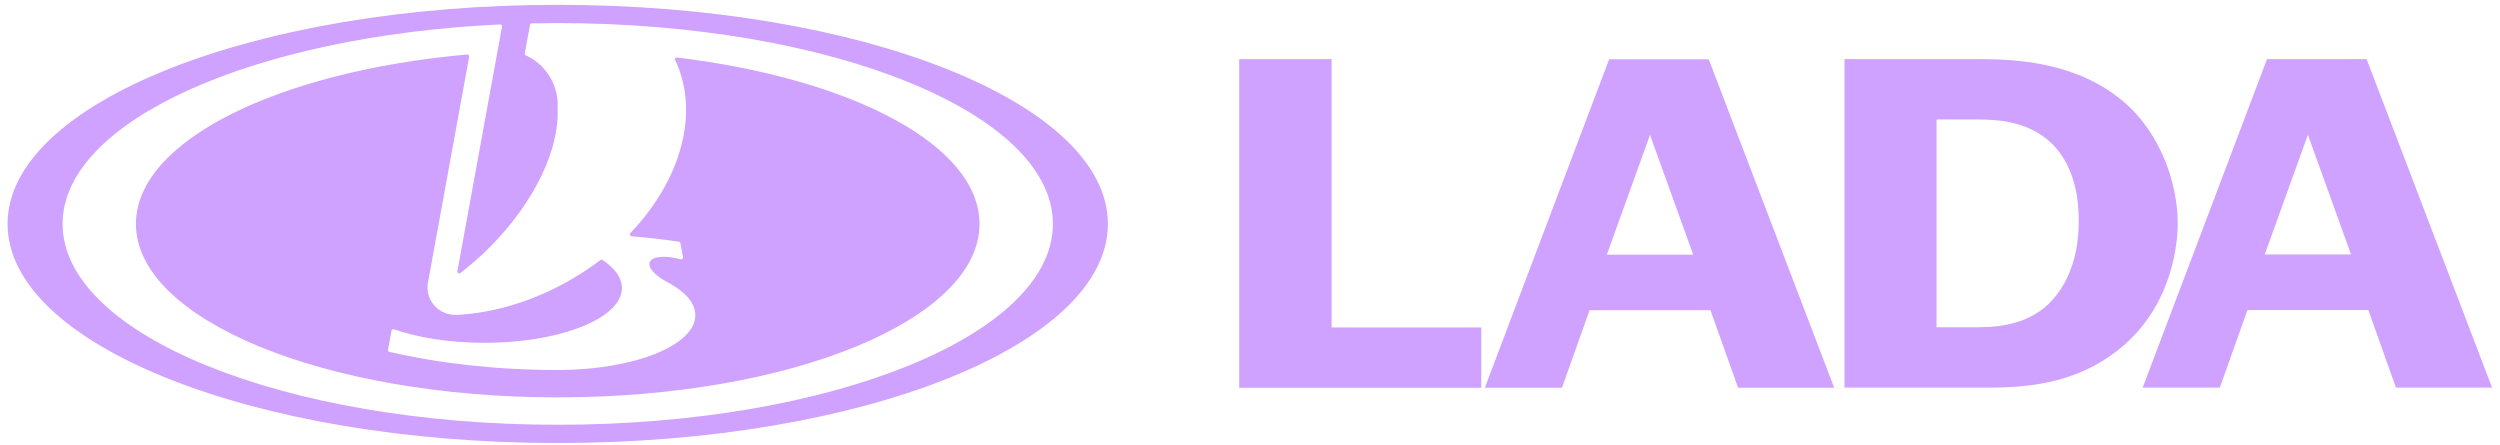
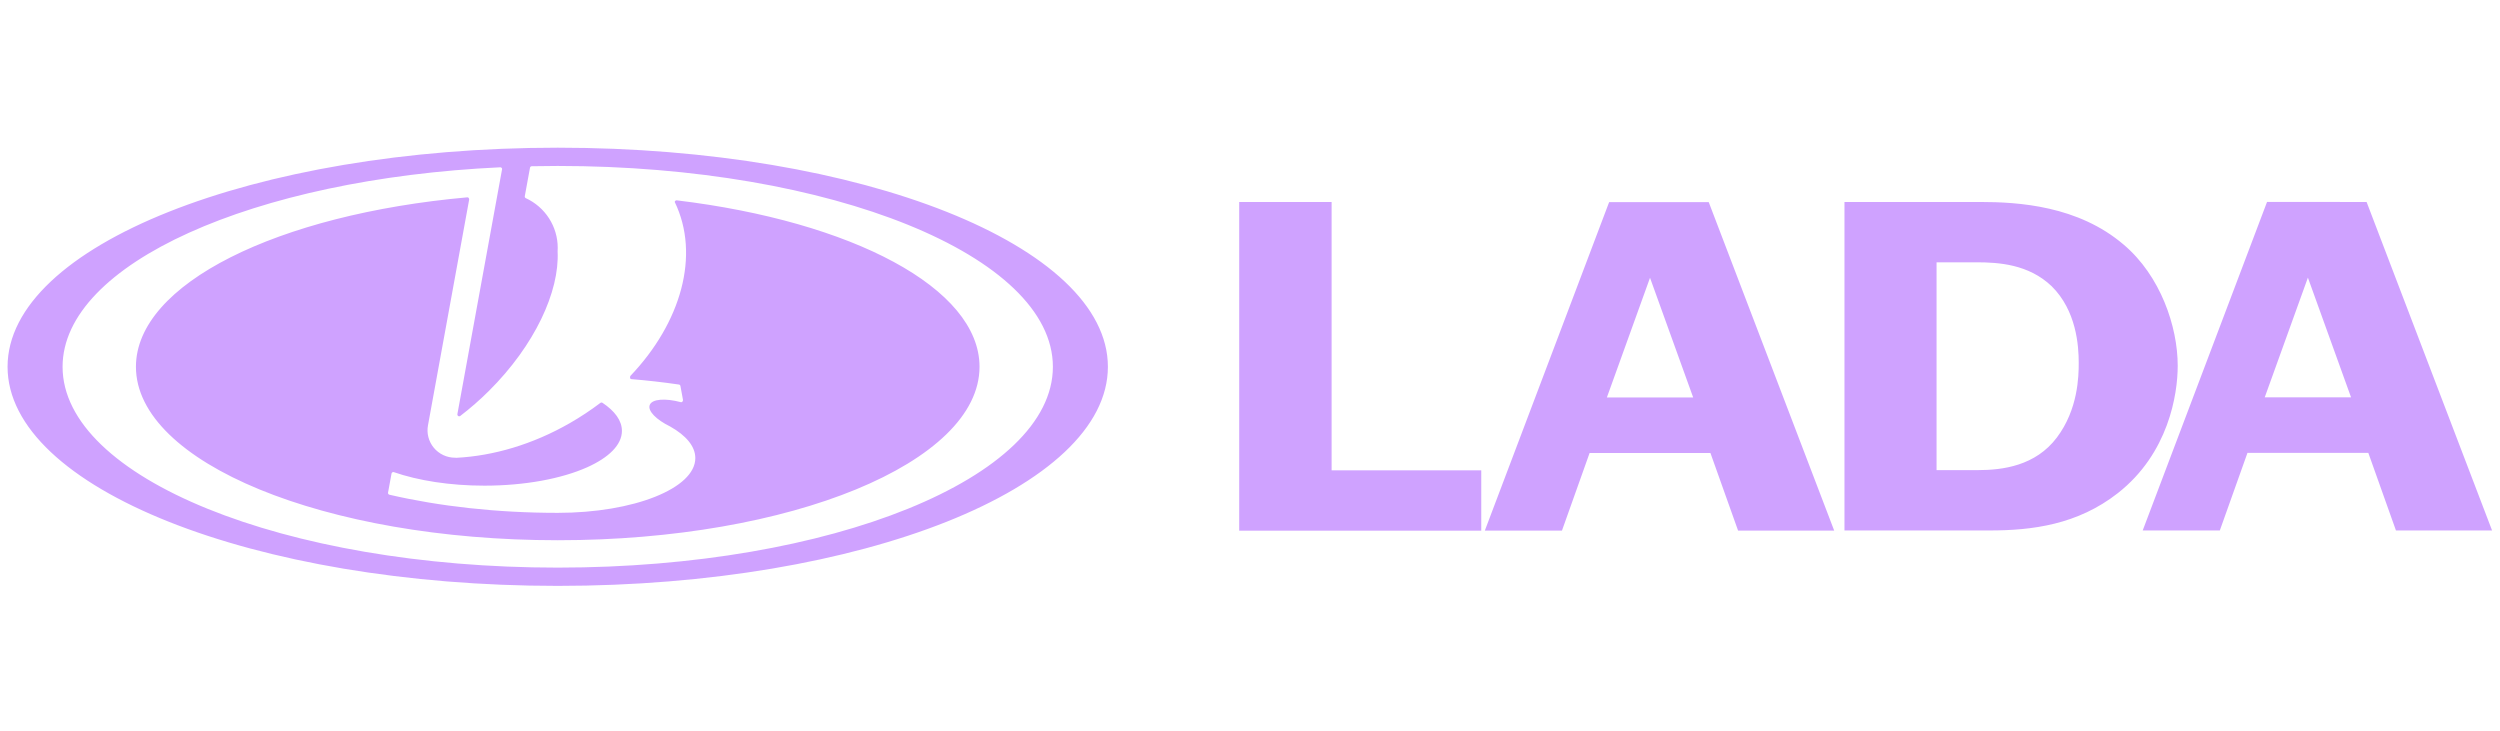
- <svg xmlns="http://www.w3.org/2000/svg" width="315" height="56" viewBox="0 0 315 56" fill="none">
-   <path fill-rule="evenodd" clip-rule="evenodd" d="M0.953 28.215C0.953 12.969 31.988 0.609 70.273 0.609C108.558 0.609 139.594 12.969 139.594 28.215C139.594 43.461 108.558 55.821 70.273 55.821C31.989 55.821 0.953 43.462 0.953 28.215ZM85.734 30.632C85.725 30.587 85.702 30.545 85.668 30.513C85.635 30.481 85.593 30.46 85.547 30.452C83.552 30.162 81.548 29.934 79.538 29.769C79.42 29.749 79.336 29.64 79.415 29.381C85.821 22.669 88.255 14.129 85.015 7.448C85.019 7.417 85.029 7.388 85.044 7.361C85.059 7.334 85.079 7.311 85.103 7.292C85.127 7.273 85.155 7.259 85.185 7.25C85.214 7.242 85.245 7.24 85.276 7.243C107.323 9.906 123.42 18.288 123.42 28.215C123.42 40.285 99.626 50.07 70.274 50.07C40.922 50.07 17.128 40.286 17.128 28.215C17.128 17.752 35.011 9.005 58.896 6.862C59.012 6.866 59.109 6.955 59.116 7.137L53.93 35.566C53.833 36.066 53.848 36.581 53.975 37.074C54.101 37.566 54.335 38.026 54.66 38.418C54.986 38.81 55.394 39.126 55.856 39.343C56.319 39.56 56.823 39.672 57.334 39.672L57.52 39.682C62.145 39.442 67.115 38.005 71.81 35.306C73.141 34.541 74.421 33.694 75.644 32.768C75.679 32.739 75.722 32.722 75.767 32.717C75.813 32.713 75.858 32.722 75.898 32.744C77.462 33.78 78.362 34.993 78.362 36.292C78.362 38.055 76.701 39.663 73.969 40.884C70.795 42.301 66.175 43.193 61.032 43.193C56.672 43.193 52.689 42.552 49.599 41.483C49.569 41.478 49.539 41.479 49.509 41.485C49.479 41.492 49.451 41.504 49.426 41.522C49.401 41.539 49.38 41.561 49.364 41.587C49.348 41.612 49.337 41.641 49.332 41.67L48.891 44.081C48.884 44.138 48.898 44.196 48.932 44.243C48.965 44.291 49.015 44.324 49.072 44.336C55.357 45.792 62.586 46.62 70.279 46.62C79.849 46.62 87.61 43.53 87.61 39.719C87.61 38.236 86.437 36.864 84.442 35.74C82.693 34.887 81.592 33.78 81.862 33.038C82.142 32.269 83.815 32.146 85.802 32.678C85.914 32.693 86.023 32.626 86.064 32.425L85.734 30.632ZM70.273 13.232C70.273 13.381 70.269 13.53 70.259 13.675C70.512 18.741 67.366 25.519 61.617 31.242C60.476 32.38 59.261 33.442 57.979 34.421C57.929 34.453 57.867 34.464 57.809 34.451C57.689 34.426 57.611 34.312 57.632 34.172L63.266 3.296C63.263 3.239 63.239 3.185 63.198 3.145C63.157 3.104 63.103 3.08 63.046 3.078C31.994 4.531 7.885 15.231 7.885 28.215C7.885 42.191 35.817 53.52 70.273 53.52C104.731 53.52 132.663 42.191 132.663 28.215C132.663 14.239 104.732 2.91 70.273 2.91C69.182 2.91 68.096 2.922 67.007 2.945C66.955 2.945 66.905 2.962 66.864 2.994C66.824 3.026 66.795 3.07 66.782 3.12L66.123 6.723C66.108 6.82 66.153 6.912 66.234 6.96C67.44 7.51 68.461 8.394 69.177 9.506C69.893 10.618 70.274 11.911 70.273 13.232ZM167.783 7.448V41.259H186.639V48.867H156.139V7.448H167.783ZM213.342 32.084L207.902 16.999L202.464 32.084H213.342ZM215.299 7.466L231.109 48.856H218.998L215.516 39.082H200.288L196.807 48.856H187.089L202.752 7.466H215.299ZM244.007 41.235H249.228C252.346 41.235 256.481 40.694 259.163 37.132C261.845 33.574 261.919 29.41 261.919 27.721C261.919 25.547 261.628 21.144 258.511 18.066C255.609 15.291 251.838 15.05 249.011 15.05H244.007V41.235ZM232.403 7.448H249.445C254.377 7.448 261.845 7.93 267.576 12.818C272.217 16.74 274.392 23.136 274.392 28.083C274.392 31.703 273.234 39.124 266.851 44.133C261.774 48.114 256.046 48.839 250.678 48.839H232.404L232.403 7.448ZM296.233 32.065L290.795 16.981L285.356 32.065H296.233ZM298.192 7.448L314.001 48.838H301.889L298.409 39.063H283.18L279.698 48.838H269.98L285.646 7.447L298.192 7.448Z" fill="#CFA2FF" />
+ <svg xmlns="http://www.w3.org/2000/svg" width="315" height="92" viewBox="0 0 315 92" fill="none">
+   <path fill-rule="evenodd" clip-rule="evenodd" d="M0.953 46.215C0.953 30.969 31.988 18.609 70.273 18.609C108.558 18.609 139.594 30.969 139.594 46.215C139.594 61.461 108.558 73.821 70.273 73.821C31.989 73.821 0.953 61.462 0.953 46.215ZM85.734 48.632C85.725 48.587 85.702 48.545 85.668 48.513C85.635 48.481 85.593 48.46 85.547 48.452C83.552 48.162 81.548 47.934 79.538 47.769C79.42 47.749 79.336 47.64 79.415 47.381C85.821 40.669 88.255 32.129 85.015 25.448C85.019 25.417 85.029 25.388 85.044 25.361C85.059 25.334 85.079 25.311 85.103 25.292C85.127 25.273 85.155 25.259 85.185 25.25C85.214 25.242 85.245 25.24 85.276 25.243C107.323 27.906 123.42 36.288 123.42 46.215C123.42 58.285 99.626 68.07 70.274 68.07C40.922 68.07 17.128 58.286 17.128 46.215C17.128 35.752 35.011 27.005 58.896 24.862C59.012 24.866 59.11 24.955 59.116 25.137L53.93 53.566C53.833 54.066 53.848 54.581 53.975 55.074C54.101 55.566 54.335 56.026 54.66 56.418C54.986 56.81 55.394 57.126 55.856 57.343C56.319 57.56 56.823 57.672 57.334 57.672L57.52 57.682C62.145 57.442 67.115 56.005 71.81 53.306C73.141 52.541 74.421 51.694 75.644 50.768C75.679 50.739 75.722 50.722 75.767 50.717C75.813 50.713 75.858 50.722 75.898 50.744C77.462 51.78 78.362 52.993 78.362 54.292C78.362 56.055 76.701 57.663 73.969 58.884C70.795 60.301 66.175 61.193 61.032 61.193C56.672 61.193 52.689 60.552 49.599 59.483C49.569 59.478 49.539 59.479 49.509 59.485C49.479 59.492 49.451 59.504 49.426 59.522C49.401 59.539 49.38 59.561 49.364 59.587C49.348 59.612 49.337 59.641 49.332 59.67L48.891 62.081C48.884 62.138 48.898 62.196 48.932 62.243C48.965 62.291 49.015 62.324 49.072 62.336C55.357 63.792 62.586 64.62 70.279 64.62C79.849 64.62 87.61 61.53 87.61 57.719C87.61 56.236 86.437 54.864 84.442 53.74C82.693 52.887 81.592 51.78 81.862 51.038C82.142 50.269 83.815 50.146 85.802 50.678C85.914 50.693 86.023 50.626 86.064 50.425L85.734 48.632ZM70.273 31.232C70.273 31.381 70.269 31.53 70.259 31.675C70.512 36.741 67.366 43.519 61.617 49.242C60.476 50.38 59.261 51.442 57.979 52.421C57.929 52.453 57.867 52.464 57.809 52.451C57.689 52.426 57.611 52.312 57.632 52.172L63.266 21.296C63.263 21.239 63.239 21.185 63.198 21.145C63.157 21.104 63.103 21.081 63.046 21.078C31.994 22.531 7.885 33.231 7.885 46.215C7.885 60.191 35.817 71.52 70.273 71.52C104.731 71.52 132.663 60.191 132.663 46.215C132.663 32.239 104.732 20.91 70.273 20.91C69.182 20.91 68.096 20.922 67.007 20.945C66.955 20.945 66.905 20.962 66.864 20.994C66.824 21.026 66.795 21.07 66.782 21.12L66.123 24.723C66.108 24.82 66.153 24.912 66.234 24.959C67.44 25.51 68.461 26.394 69.177 27.506C69.893 28.618 70.274 29.911 70.273 31.232ZM167.783 25.448V59.259H186.639V66.867H156.139V25.448H167.783ZM213.342 50.084L207.902 34.999L202.464 50.084H213.342ZM215.299 25.466L231.109 66.856H218.998L215.516 57.082H200.288L196.807 66.856H187.089L202.752 25.466H215.299ZM244.007 59.235H249.228C252.346 59.235 256.481 58.694 259.163 55.132C261.845 51.574 261.919 47.41 261.919 45.721C261.919 43.547 261.628 39.144 258.511 36.066C255.609 33.291 251.838 33.05 249.011 33.05H244.007V59.235ZM232.403 25.448H249.445C254.377 25.448 261.845 25.93 267.576 30.818C272.217 34.74 274.392 41.136 274.392 46.083C274.392 49.703 273.234 57.124 266.851 62.133C261.774 66.114 256.046 66.839 250.678 66.839H232.404L232.403 25.448ZM296.233 50.065L290.795 34.981L285.356 50.065H296.233ZM298.191 25.448L314.001 66.838H301.889L298.409 57.063H283.18L279.698 66.838H269.98L285.646 25.447L298.191 25.448Z" fill="#CFA2FF" />
</svg>
